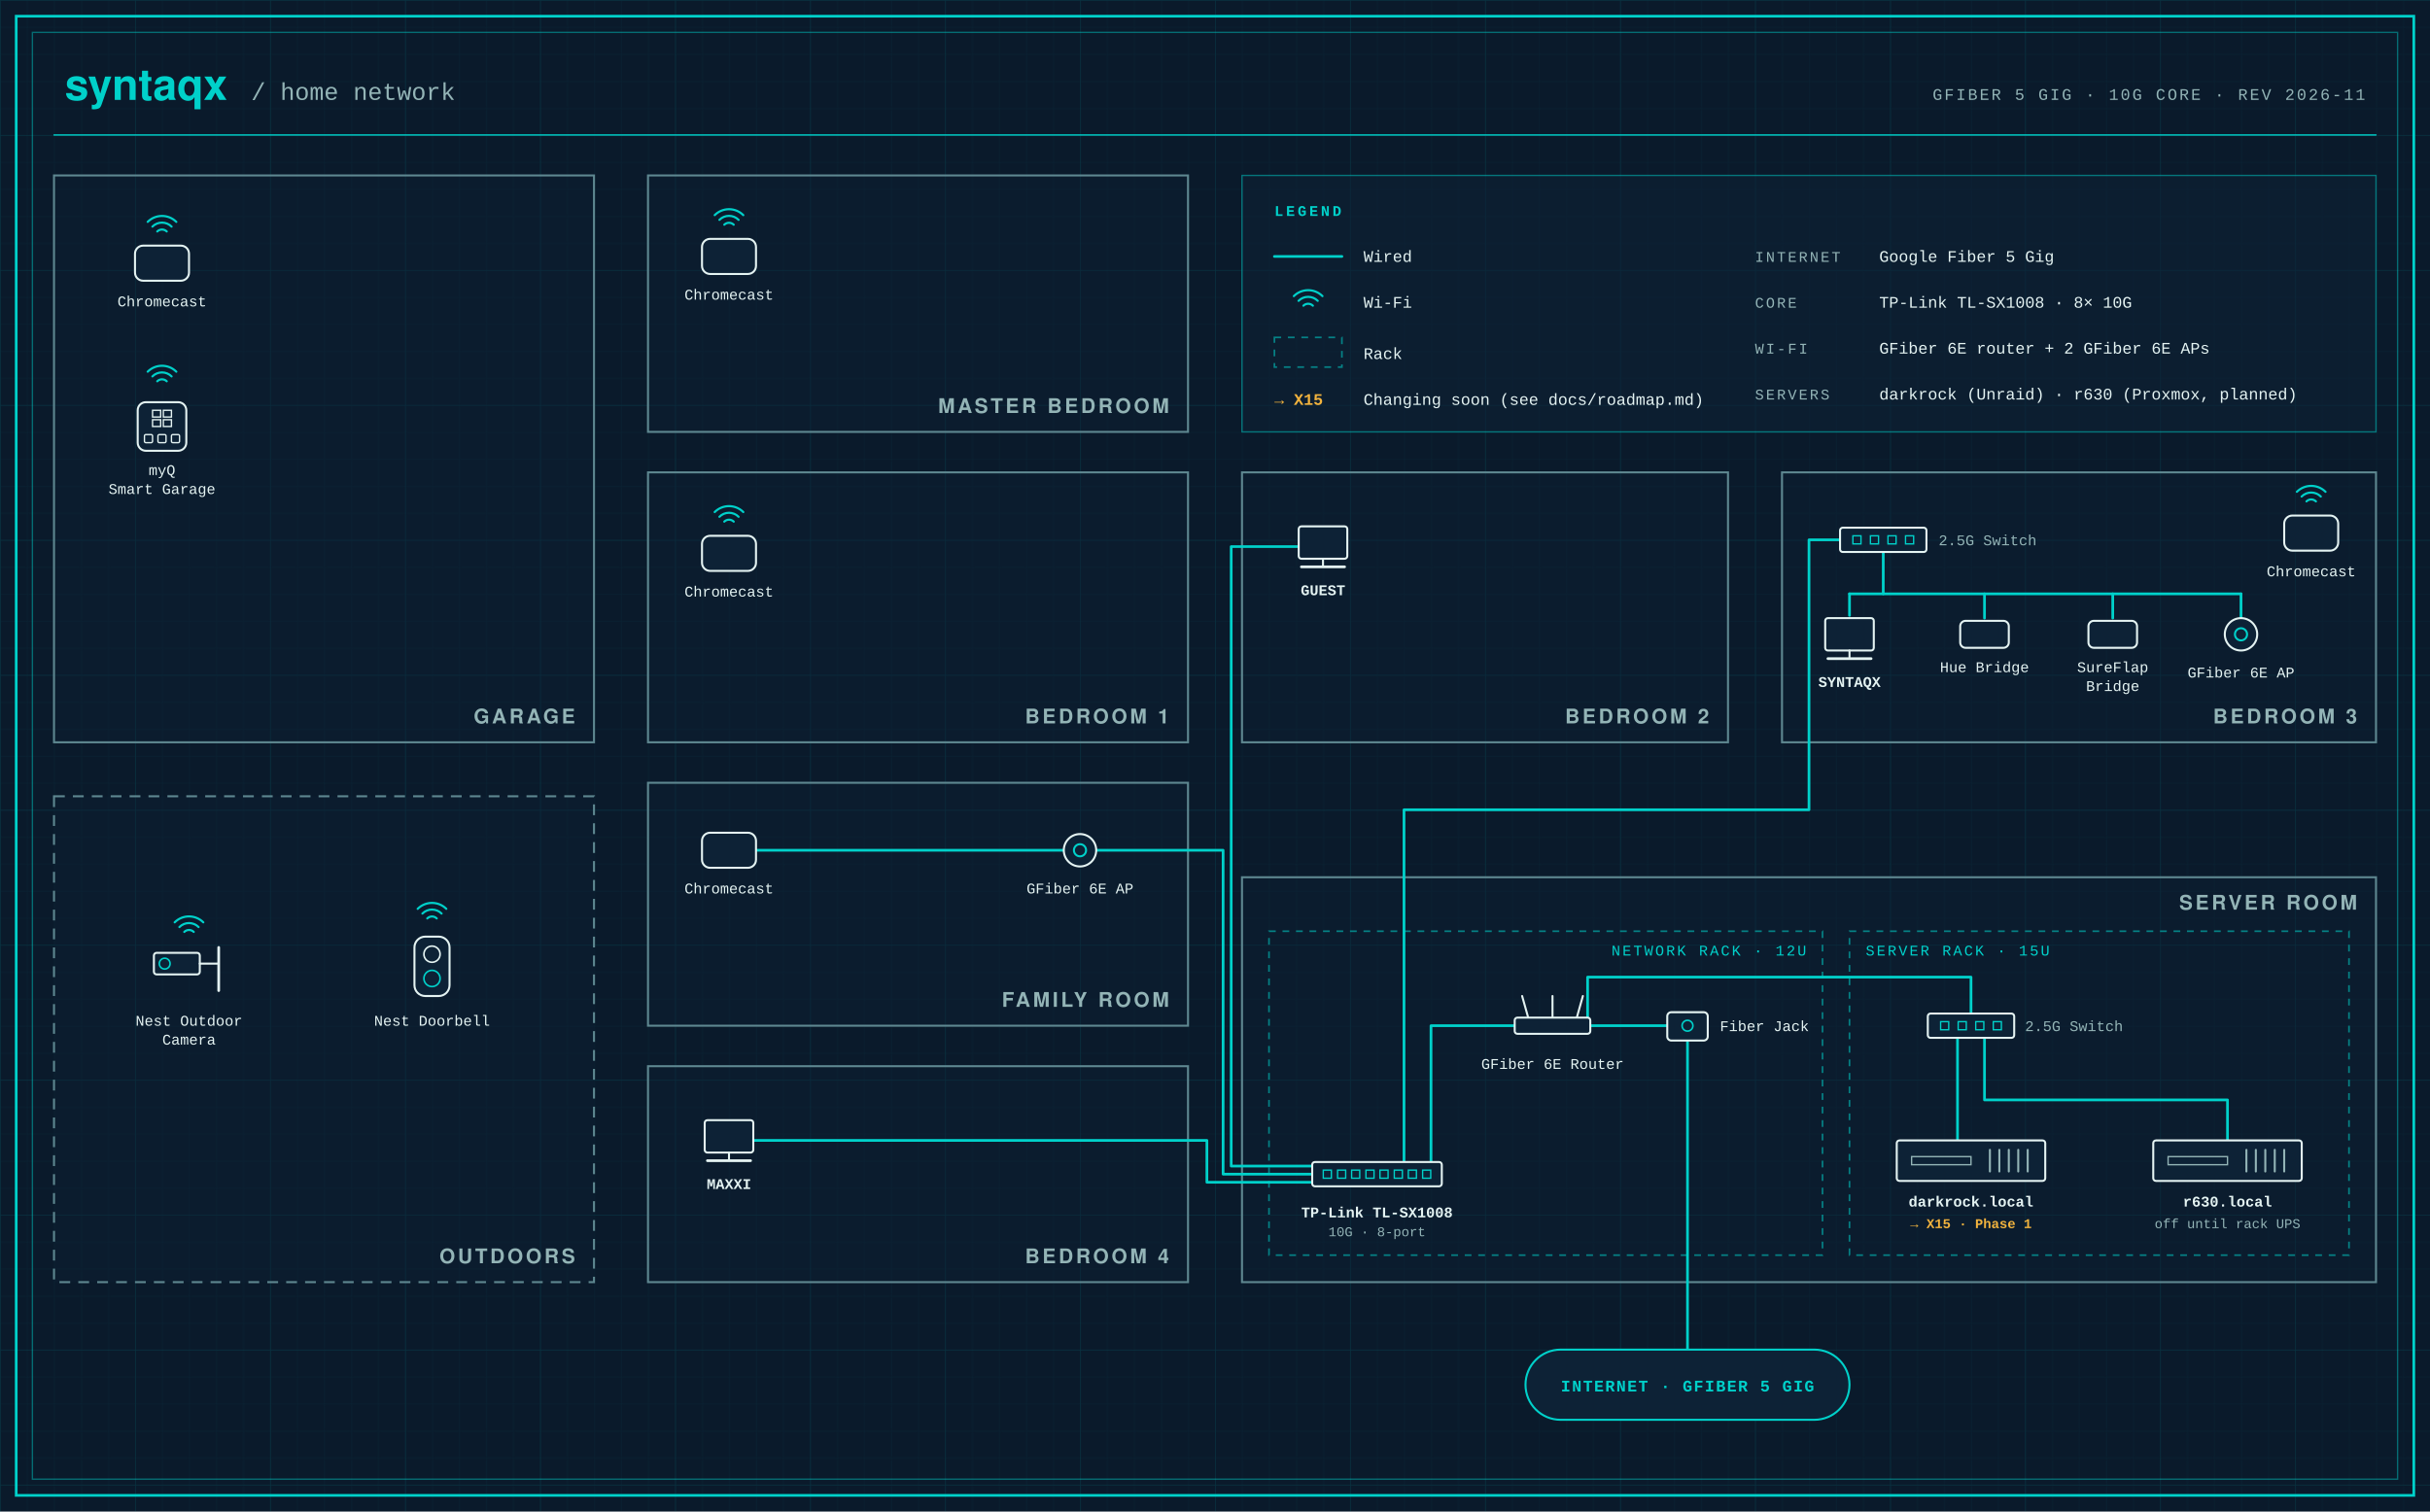
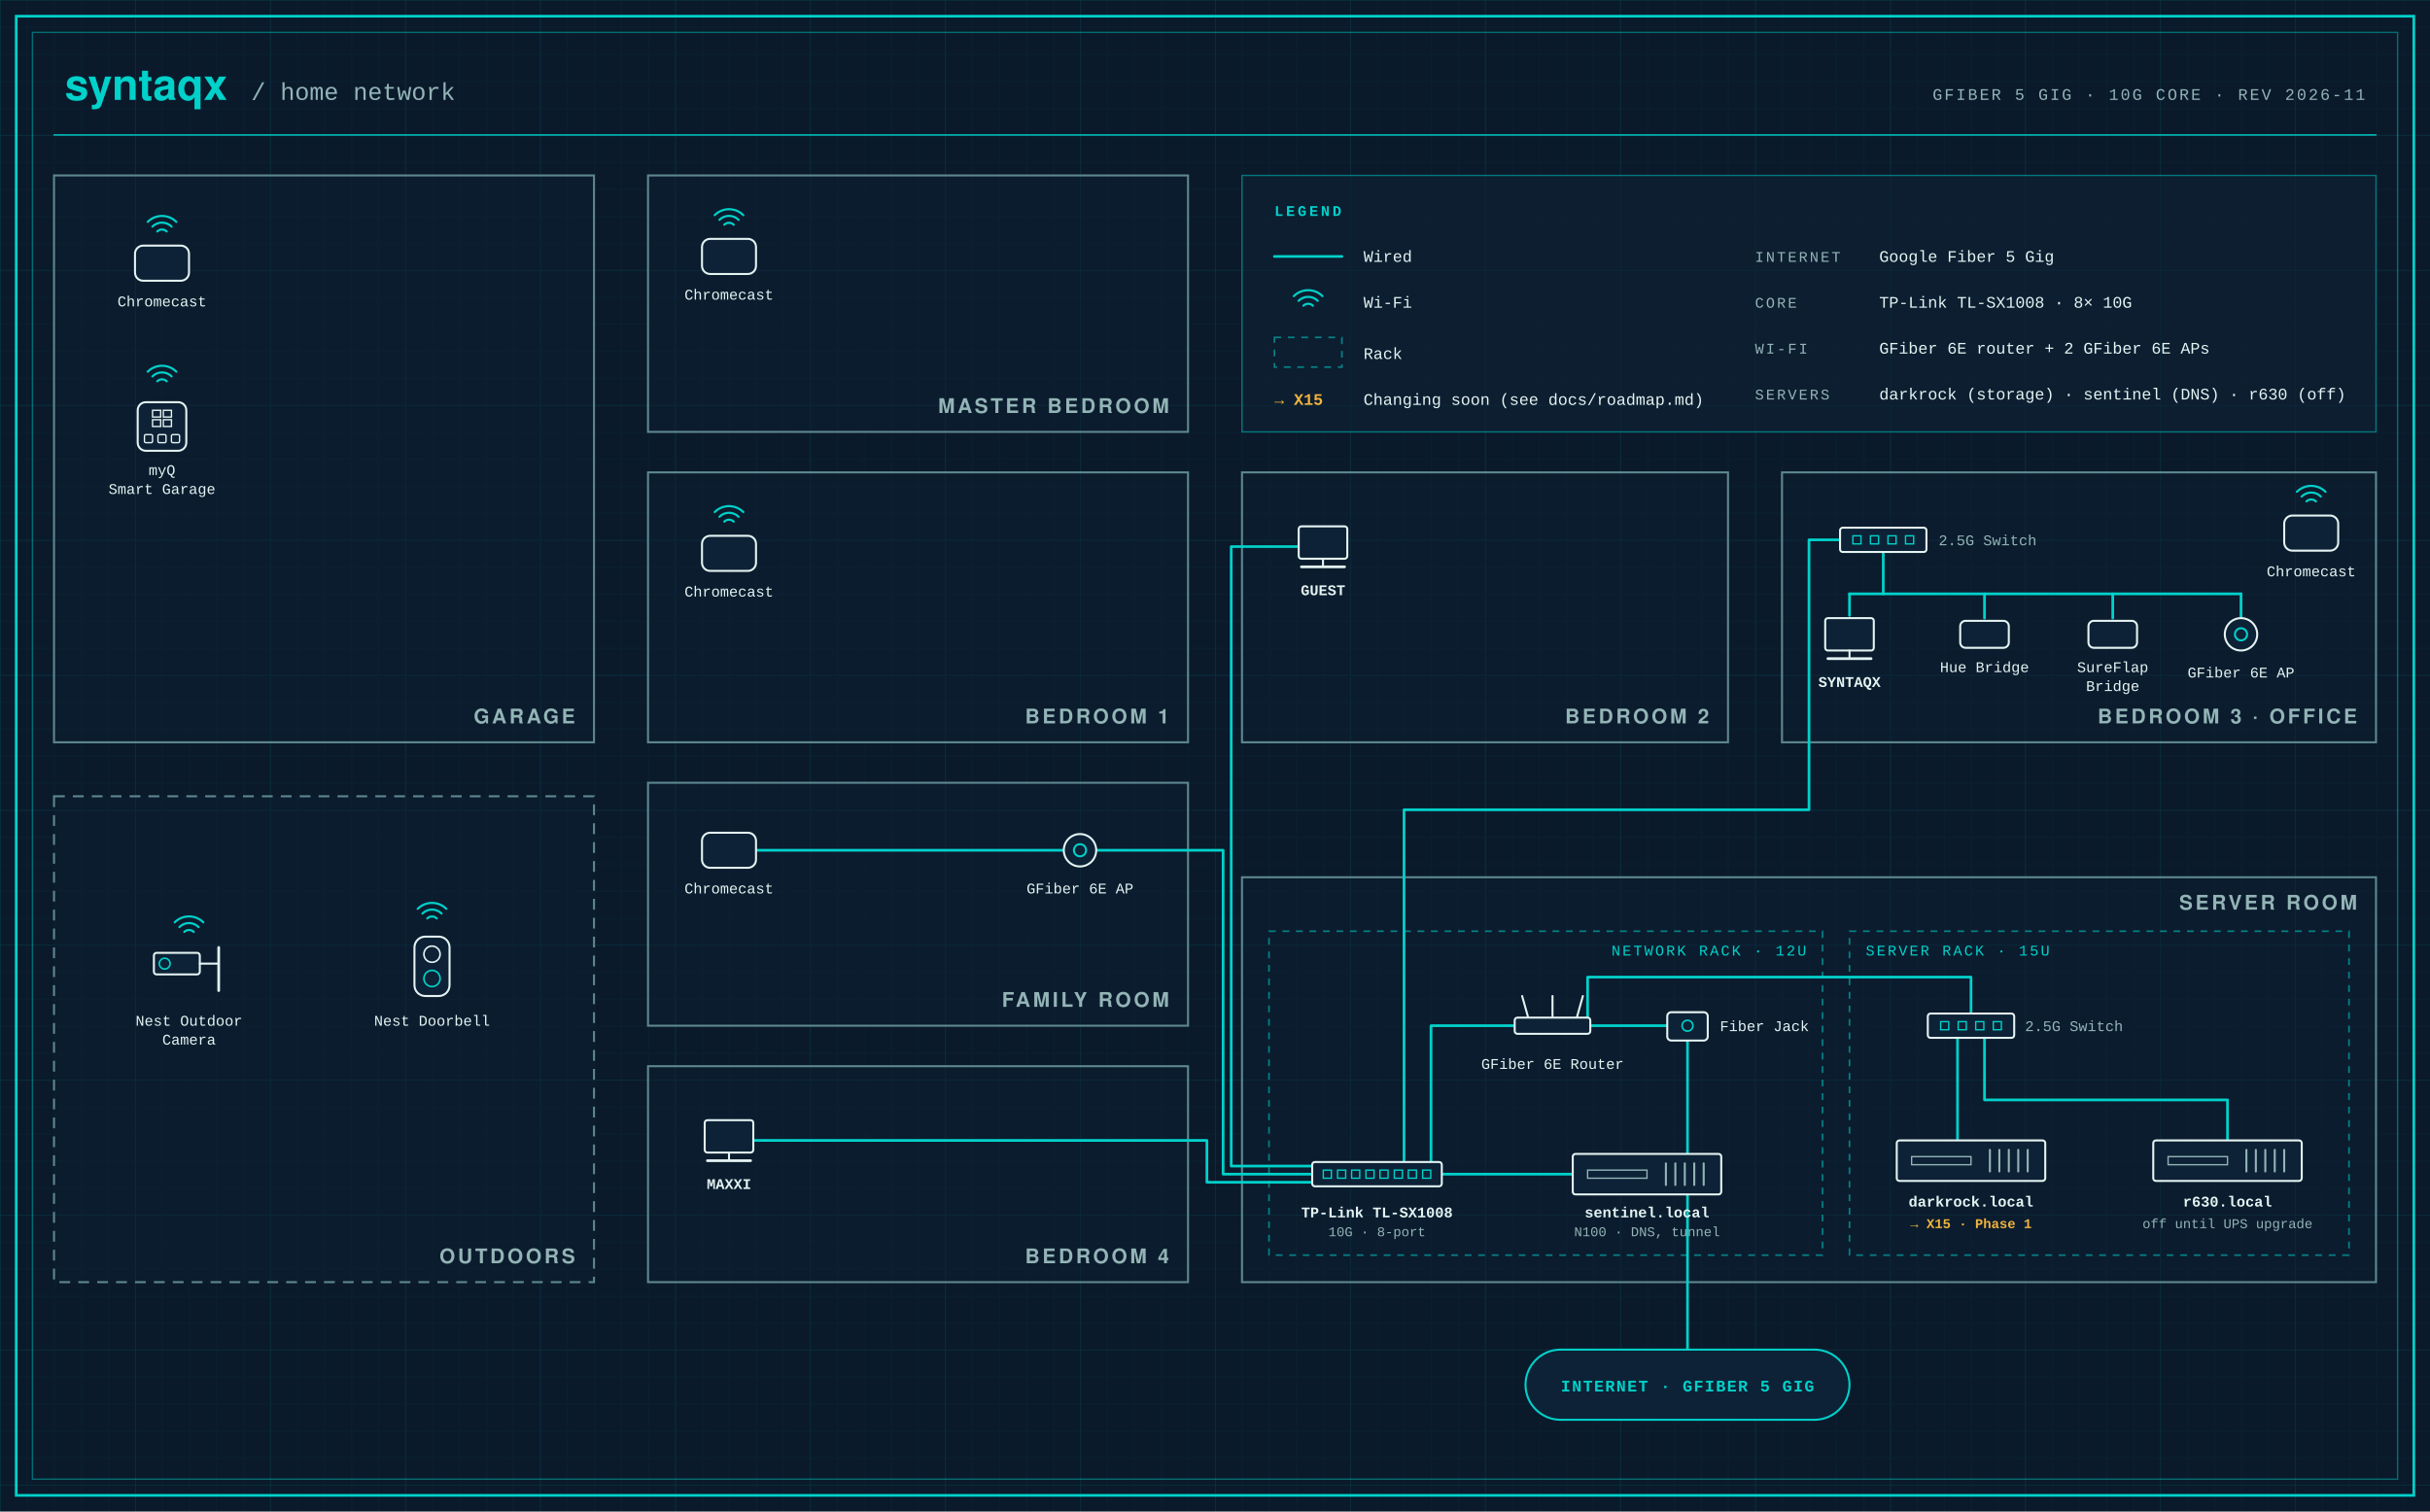
<svg xmlns="http://www.w3.org/2000/svg" width="1800" height="1120" viewBox="0 0 1800 1120" role="img" aria-labelledby="t d">
  <defs>
    <pattern id="g1" width="20" height="20" patternUnits="userSpaceOnUse">
      <path d="M20 0H0V20" fill="none" stroke="rgba(0,209,202,0.045)" stroke-width="1" />
    </pattern>
    <pattern id="g2" width="100" height="100" patternUnits="userSpaceOnUse">
      <rect width="100" height="100" fill="url(#g1)" />
      <path d="M100 0H0V100" fill="none" stroke="rgba(0,209,202,0.10)" stroke-width="1" />
    </pattern>
  </defs>
  <rect width="1800" height="1120" fill="#0A1A2B" />
  <rect width="1800" height="1120" fill="url(#g2)" />
  <rect x="12" y="12" width="1776" height="1096" fill="none" stroke="#00D1CA" stroke-width="2" />
  <rect x="24" y="24" width="1752" height="1072" fill="none" stroke="#00D1CA" stroke-opacity="0.45" stroke-width="1" />
  <text x="48" y="74" font-family="'Space Grotesk', 'Segoe UI', Helvetica, Arial, sans-serif" font-size="32" font-weight="700" fill="#00D1CA" text-anchor="start">syntaqx</text>
  <text x="186" y="74" font-family="'IBM Plex Mono', SFMono-Regular, Menlo, Consolas, 'Liberation Mono', monospace" font-size="18" font-weight="400" fill="#93B4B6" text-anchor="start">/ home network</text>
  <text x="1752" y="74" font-family="'IBM Plex Mono', SFMono-Regular, Menlo, Consolas, 'Liberation Mono', monospace" font-size="12" font-weight="500" fill="#93B4B6" text-anchor="end" letter-spacing="1.5">GFIBER 5 GIG · 10G CORE · REV 2026-11</text>
  <path d="M40 100 L1760 100" fill="none" stroke="#00D1CA" stroke-width="1" stroke-linejoin="round" stroke-linecap="round" />
  <rect x="40" y="130" width="400" height="420" fill="#0D2236" fill-opacity="0.35" stroke="#5E8790" stroke-width="1.5" />
  <text x="426" y="536" font-family="'Space Grotesk', 'Segoe UI', Helvetica, Arial, sans-serif" font-size="15" font-weight="600" fill="#93B4B6" text-anchor="end" letter-spacing="2">GARAGE</text>
  <rect x="40" y="590" width="400" height="360" fill="#0D2236" fill-opacity="0.35" stroke="#5E8790" stroke-width="1.5" stroke-dasharray="8 6" />
  <text x="426" y="936" font-family="'Space Grotesk', 'Segoe UI', Helvetica, Arial, sans-serif" font-size="15" font-weight="600" fill="#93B4B6" text-anchor="end" letter-spacing="2">OUTDOORS</text>
  <rect x="480" y="130" width="400" height="190" fill="#0D2236" fill-opacity="0.35" stroke="#5E8790" stroke-width="1.5" />
  <text x="866" y="306" font-family="'Space Grotesk', 'Segoe UI', Helvetica, Arial, sans-serif" font-size="15" font-weight="600" fill="#93B4B6" text-anchor="end" letter-spacing="2">MASTER BEDROOM</text>
  <rect x="480" y="350" width="400" height="200" fill="#0D2236" fill-opacity="0.35" stroke="#5E8790" stroke-width="1.5" />
  <text x="866" y="536" font-family="'Space Grotesk', 'Segoe UI', Helvetica, Arial, sans-serif" font-size="15" font-weight="600" fill="#93B4B6" text-anchor="end" letter-spacing="2">BEDROOM 1</text>
  <rect x="480" y="580" width="400" height="180" fill="#0D2236" fill-opacity="0.35" stroke="#5E8790" stroke-width="1.5" />
  <text x="866" y="746" font-family="'Space Grotesk', 'Segoe UI', Helvetica, Arial, sans-serif" font-size="15" font-weight="600" fill="#93B4B6" text-anchor="end" letter-spacing="2">FAMILY ROOM</text>
  <rect x="480" y="790" width="400" height="160" fill="#0D2236" fill-opacity="0.35" stroke="#5E8790" stroke-width="1.5" />
  <text x="866" y="936" font-family="'Space Grotesk', 'Segoe UI', Helvetica, Arial, sans-serif" font-size="15" font-weight="600" fill="#93B4B6" text-anchor="end" letter-spacing="2">BEDROOM 4</text>
  <rect x="920" y="350" width="360" height="200" fill="#0D2236" fill-opacity="0.35" stroke="#5E8790" stroke-width="1.5" />
  <text x="1266" y="536" font-family="'Space Grotesk', 'Segoe UI', Helvetica, Arial, sans-serif" font-size="15" font-weight="600" fill="#93B4B6" text-anchor="end" letter-spacing="2">BEDROOM 2</text>
  <rect x="1320" y="350" width="440" height="200" fill="#0D2236" fill-opacity="0.35" stroke="#5E8790" stroke-width="1.5" />
-   <text x="1746" y="536" font-family="'Space Grotesk', 'Segoe UI', Helvetica, Arial, sans-serif" font-size="15" font-weight="600" fill="#93B4B6" text-anchor="end" letter-spacing="2">BEDROOM 3</text>
+   <text x="1746" y="536" font-family="'Space Grotesk', 'Segoe UI', Helvetica, Arial, sans-serif" font-size="15" font-weight="600" fill="#93B4B6" text-anchor="end" letter-spacing="2">BEDROOM 3 · OFFICE</text>
  <rect x="920" y="650" width="840" height="300" fill="#0D2236" fill-opacity="0.35" stroke="#5E8790" stroke-width="1.5" />
  <text x="1746" y="674" font-family="'Space Grotesk', 'Segoe UI', Helvetica, Arial, sans-serif" font-size="15" font-weight="600" fill="#93B4B6" text-anchor="end" letter-spacing="2">SERVER ROOM</text>
  <rect x="940" y="690" width="410" height="240" fill="none" stroke="rgba(0,209,202,0.55)" stroke-width="1.25" stroke-dasharray="5 5" />
  <text x="1338" y="708" font-family="'IBM Plex Mono', SFMono-Regular, Menlo, Consolas, 'Liberation Mono', monospace" font-size="11" font-weight="500" fill="#00D1CA" text-anchor="end" letter-spacing="1.5">NETWORK RACK · 12U</text>
  <rect x="1370" y="690" width="370" height="240" fill="none" stroke="rgba(0,209,202,0.55)" stroke-width="1.25" stroke-dasharray="5 5" />
  <text x="1382" y="708" font-family="'IBM Plex Mono', SFMono-Regular, Menlo, Consolas, 'Liberation Mono', monospace" font-size="11" font-weight="500" fill="#00D1CA" text-anchor="start" letter-spacing="1.5">SERVER RACK · 15U</text>
  <rect x="920" y="130" width="840" height="190" fill="#0D2236" fill-opacity="0.55" stroke="#00D1CA" stroke-opacity="0.5" stroke-width="1" />
  <text x="944" y="160" font-family="'IBM Plex Mono', SFMono-Regular, Menlo, Consolas, 'Liberation Mono', monospace" font-size="11" font-weight="600" fill="#00D1CA" text-anchor="start" letter-spacing="2">LEGEND</text>
  <path d="M944 190 L994 190" fill="none" stroke="#00D1CA" stroke-width="2" stroke-linejoin="round" stroke-linecap="round" />
  <text x="1010" y="194" font-family="'IBM Plex Mono', SFMono-Regular, Menlo, Consolas, 'Liberation Mono', monospace" font-size="12" font-weight="400" fill="#E4F3F2" text-anchor="start">Wired</text>
  <path d="M965.5 226.5 A5 5 0 0 1 972.5 226.5" fill="none" stroke="#00D1CA" stroke-width="1.6" stroke-linecap="round" />
  <path d="M961.9 222.9 A10 10 0 0 1 976.1 222.9" fill="none" stroke="#00D1CA" stroke-width="1.6" stroke-linecap="round" />
  <path d="M958.4 219.4 A15 15 0 0 1 979.6 219.4" fill="none" stroke="#00D1CA" stroke-width="1.6" stroke-linecap="round" />
  <text x="1010" y="228" font-family="'IBM Plex Mono', SFMono-Regular, Menlo, Consolas, 'Liberation Mono', monospace" font-size="12" font-weight="400" fill="#E4F3F2" text-anchor="start">Wi-Fi</text>
  <rect x="944" y="250" width="50" height="22" fill="none" stroke="rgba(0,209,202,0.55)" stroke-dasharray="5 5" stroke-width="1.25" />
  <text x="1010" y="266" font-family="'IBM Plex Mono', SFMono-Regular, Menlo, Consolas, 'Liberation Mono', monospace" font-size="12" font-weight="400" fill="#E4F3F2" text-anchor="start">Rack</text>
  <text x="944" y="300" font-family="'IBM Plex Mono', SFMono-Regular, Menlo, Consolas, 'Liberation Mono', monospace" font-size="12" font-weight="600" fill="#F2B33D" text-anchor="start">→ X15</text>
  <text x="1010" y="300" font-family="'IBM Plex Mono', SFMono-Regular, Menlo, Consolas, 'Liberation Mono', monospace" font-size="12" font-weight="400" fill="#E4F3F2" text-anchor="start">Changing soon (see docs/roadmap.md)</text>
  <text x="1300" y="194" font-family="'IBM Plex Mono', SFMono-Regular, Menlo, Consolas, 'Liberation Mono', monospace" font-size="11" font-weight="500" fill="#93B4B6" text-anchor="start" letter-spacing="1.5">INTERNET</text>
  <text x="1392" y="194" font-family="'IBM Plex Mono', SFMono-Regular, Menlo, Consolas, 'Liberation Mono', monospace" font-size="12" font-weight="400" fill="#E4F3F2" text-anchor="start">Google Fiber 5 Gig</text>
  <text x="1300" y="228" font-family="'IBM Plex Mono', SFMono-Regular, Menlo, Consolas, 'Liberation Mono', monospace" font-size="11" font-weight="500" fill="#93B4B6" text-anchor="start" letter-spacing="1.5">CORE</text>
  <text x="1392" y="228" font-family="'IBM Plex Mono', SFMono-Regular, Menlo, Consolas, 'Liberation Mono', monospace" font-size="12" font-weight="400" fill="#E4F3F2" text-anchor="start">TP-Link TL-SX1008 · 8× 10G</text>
  <text x="1300" y="262" font-family="'IBM Plex Mono', SFMono-Regular, Menlo, Consolas, 'Liberation Mono', monospace" font-size="11" font-weight="500" fill="#93B4B6" text-anchor="start" letter-spacing="1.5">WI-FI</text>
  <text x="1392" y="262" font-family="'IBM Plex Mono', SFMono-Regular, Menlo, Consolas, 'Liberation Mono', monospace" font-size="12" font-weight="400" fill="#E4F3F2" text-anchor="start">GFiber 6E router + 2 GFiber 6E APs</text>
  <text x="1300" y="296" font-family="'IBM Plex Mono', SFMono-Regular, Menlo, Consolas, 'Liberation Mono', monospace" font-size="11" font-weight="500" fill="#93B4B6" text-anchor="start" letter-spacing="1.5">SERVERS</text>
-   <text x="1392" y="296" font-family="'IBM Plex Mono', SFMono-Regular, Menlo, Consolas, 'Liberation Mono', monospace" font-size="12" font-weight="400" fill="#E4F3F2" text-anchor="start">darkrock (Unraid) · r630 (Proxmox, planned)</text>
+   <text x="1392" y="296" font-family="'IBM Plex Mono', SFMono-Regular, Menlo, Consolas, 'Liberation Mono', monospace" font-size="12" font-weight="400" fill="#E4F3F2" text-anchor="start">darkrock (storage) · sentinel (DNS) · r630 (off)</text>
  <path d="M560 630 L788 630" fill="none" stroke="#00D1CA" stroke-width="2" stroke-linejoin="round" stroke-linecap="round" />
  <path d="M812 630 L906 630 L906 870 L972 870" fill="none" stroke="#00D1CA" stroke-width="2" stroke-linejoin="round" stroke-linecap="round" />
  <path d="M558 845 L894 845 L894 876 L972 876" fill="none" stroke="#00D1CA" stroke-width="2" stroke-linejoin="round" stroke-linecap="round" />
  <path d="M962 405 L912 405 L912 864 L972 864" fill="none" stroke="#00D1CA" stroke-width="2" stroke-linejoin="round" stroke-linecap="round" />
  <path d="M1395 409 L1395 440" fill="none" stroke="#00D1CA" stroke-width="2" stroke-linejoin="round" stroke-linecap="round" />
  <path d="M1370 440 L1660 440" fill="none" stroke="#00D1CA" stroke-width="2" stroke-linejoin="round" stroke-linecap="round" />
  <path d="M1370 440 L1370 456" fill="none" stroke="#00D1CA" stroke-width="2" stroke-linejoin="round" stroke-linecap="round" />
  <path d="M1470 440 L1470 458" fill="none" stroke="#00D1CA" stroke-width="2" stroke-linejoin="round" stroke-linecap="round" />
  <path d="M1565 440 L1565 458" fill="none" stroke="#00D1CA" stroke-width="2" stroke-linejoin="round" stroke-linecap="round" />
  <path d="M1660 440 L1660 458" fill="none" stroke="#00D1CA" stroke-width="2" stroke-linejoin="round" stroke-linecap="round" />
  <path d="M1363 400 L1340 400 L1340 600 L1040 600 L1040 861" fill="none" stroke="#00D1CA" stroke-width="2" stroke-linejoin="round" stroke-linecap="round" />
  <path d="M1235 760 L1178 760" fill="none" stroke="#00D1CA" stroke-width="2" stroke-linejoin="round" stroke-linecap="round" />
  <path d="M1122 760 L1060 760 L1060 861" fill="none" stroke="#00D1CA" stroke-width="2" stroke-linejoin="round" stroke-linecap="round" />
  <path d="M1176 754 L1176 724 L1460 724 L1460 751" fill="none" stroke="#00D1CA" stroke-width="2" stroke-linejoin="round" stroke-linecap="round" />
+   <path d="M1068 870 L1196 870" fill="none" stroke="#00D1CA" stroke-width="2" stroke-linejoin="round" stroke-linecap="round" />
  <path d="M1250 771 L1250 1000" fill="none" stroke="#00D1CA" stroke-width="2" stroke-linejoin="round" stroke-linecap="round" />
  <path d="M1450 769 L1450 845" fill="none" stroke="#00D1CA" stroke-width="2" stroke-linejoin="round" stroke-linecap="round" />
  <path d="M1470 769 L1470 815 L1650 815 L1650 845" fill="none" stroke="#00D1CA" stroke-width="2" stroke-linejoin="round" stroke-linecap="round" />
  <path d="M116.5 171.5 A5 5 0 0 1 123.5 171.5" fill="none" stroke="#00D1CA" stroke-width="1.6" stroke-linecap="round" />
  <path d="M112.9 167.9 A10 10 0 0 1 127.1 167.9" fill="none" stroke="#00D1CA" stroke-width="1.6" stroke-linecap="round" />
  <path d="M109.4 164.4 A15 15 0 0 1 130.6 164.4" fill="none" stroke="#00D1CA" stroke-width="1.6" stroke-linecap="round" />
  <rect x="100" y="182" width="40" height="26" rx="6" fill="#0D2236" stroke="#E4F3F2" stroke-width="1.5" />
  <text x="120" y="227" font-family="'IBM Plex Mono', SFMono-Regular, Menlo, Consolas, 'Liberation Mono', monospace" font-size="11" font-weight="400" fill="#E4F3F2" text-anchor="middle">Chromecast</text>
  <path d="M116.5 282.5 A5 5 0 0 1 123.5 282.5" fill="none" stroke="#00D1CA" stroke-width="1.6" stroke-linecap="round" />
  <path d="M112.9 278.9 A10 10 0 0 1 127.1 278.9" fill="none" stroke="#00D1CA" stroke-width="1.6" stroke-linecap="round" />
  <path d="M109.4 275.4 A15 15 0 0 1 130.6 275.4" fill="none" stroke="#00D1CA" stroke-width="1.6" stroke-linecap="round" />
  <rect x="102" y="298" width="36" height="36" rx="6" fill="#0D2236" stroke="#E4F3F2" stroke-width="1.5" />
  <rect x="113" y="304" width="6" height="5" fill="none" stroke="#E4F3F2" stroke-width="1" />
  <rect x="113" y="311" width="6" height="5" fill="none" stroke="#E4F3F2" stroke-width="1" />
  <rect x="121" y="304" width="6" height="5" fill="none" stroke="#E4F3F2" stroke-width="1" />
  <rect x="121" y="311" width="6" height="5" fill="none" stroke="#E4F3F2" stroke-width="1" />
  <rect x="107" y="322" width="6" height="6" rx="1" fill="none" stroke="#E4F3F2" stroke-width="1" />
  <rect x="117" y="322" width="6" height="6" rx="1" fill="none" stroke="#E4F3F2" stroke-width="1" />
  <rect x="127" y="322" width="6" height="6" rx="1" fill="none" stroke="#E4F3F2" stroke-width="1" />
  <text x="120" y="352" font-family="'IBM Plex Mono', SFMono-Regular, Menlo, Consolas, 'Liberation Mono', monospace" font-size="11" font-weight="400" fill="#E4F3F2" text-anchor="middle">myQ</text>
  <text x="120" y="366" font-family="'IBM Plex Mono', SFMono-Regular, Menlo, Consolas, 'Liberation Mono', monospace" font-size="11" font-weight="400" fill="#E4F3F2" text-anchor="middle">Smart Garage</text>
  <path d="M136.5 690.5 A5 5 0 0 1 143.5 690.5" fill="none" stroke="#00D1CA" stroke-width="1.6" stroke-linecap="round" />
  <path d="M132.9 686.9 A10 10 0 0 1 147.1 686.9" fill="none" stroke="#00D1CA" stroke-width="1.6" stroke-linecap="round" />
  <path d="M129.4 683.4 A15 15 0 0 1 150.6 683.4" fill="none" stroke="#00D1CA" stroke-width="1.6" stroke-linecap="round" />
  <rect x="114" y="706" width="34" height="16" rx="2" fill="#0D2236" stroke="#E4F3F2" stroke-width="1.5" />
  <circle cx="122" cy="714" r="4" fill="none" stroke="#00D1CA" stroke-width="1.2" />
  <path d="M148 714 L162 714" fill="none" stroke="#E4F3F2" stroke-width="1.5" stroke-linejoin="round" stroke-linecap="round" />
  <path d="M162 702 L162 734" fill="none" stroke="#E4F3F2" stroke-width="2" stroke-linejoin="round" stroke-linecap="round" />
  <text x="140" y="760" font-family="'IBM Plex Mono', SFMono-Regular, Menlo, Consolas, 'Liberation Mono', monospace" font-size="11" font-weight="400" fill="#E4F3F2" text-anchor="middle">Nest Outdoor</text>
  <text x="140" y="774" font-family="'IBM Plex Mono', SFMono-Regular, Menlo, Consolas, 'Liberation Mono', monospace" font-size="11" font-weight="400" fill="#E4F3F2" text-anchor="middle">Camera</text>
  <path d="M316.5 680.5 A5 5 0 0 1 323.5 680.5" fill="none" stroke="#00D1CA" stroke-width="1.6" stroke-linecap="round" />
  <path d="M312.9 676.9 A10 10 0 0 1 327.1 676.9" fill="none" stroke="#00D1CA" stroke-width="1.6" stroke-linecap="round" />
  <path d="M309.4 673.4 A15 15 0 0 1 330.6 673.4" fill="none" stroke="#00D1CA" stroke-width="1.6" stroke-linecap="round" />
  <rect x="307" y="694" width="26" height="44" rx="8" fill="#0D2236" stroke="#E4F3F2" stroke-width="1.5" />
  <circle cx="320" cy="707" r="6" fill="none" stroke="#E4F3F2" stroke-width="1.2" />
  <circle cx="320" cy="725" r="6" fill="none" stroke="#00D1CA" stroke-width="1.2" />
  <text x="320" y="760" font-family="'IBM Plex Mono', SFMono-Regular, Menlo, Consolas, 'Liberation Mono', monospace" font-size="11" font-weight="400" fill="#E4F3F2" text-anchor="middle">Nest Doorbell</text>
  <path d="M536.5 166.5 A5 5 0 0 1 543.5 166.5" fill="none" stroke="#00D1CA" stroke-width="1.6" stroke-linecap="round" />
  <path d="M532.9 162.9 A10 10 0 0 1 547.1 162.9" fill="none" stroke="#00D1CA" stroke-width="1.6" stroke-linecap="round" />
  <path d="M529.4 159.4 A15 15 0 0 1 550.6 159.4" fill="none" stroke="#00D1CA" stroke-width="1.6" stroke-linecap="round" />
  <rect x="520" y="177" width="40" height="26" rx="6" fill="#0D2236" stroke="#E4F3F2" stroke-width="1.5" />
  <text x="540" y="222" font-family="'IBM Plex Mono', SFMono-Regular, Menlo, Consolas, 'Liberation Mono', monospace" font-size="11" font-weight="400" fill="#E4F3F2" text-anchor="middle">Chromecast</text>
  <path d="M536.5 386.5 A5 5 0 0 1 543.5 386.5" fill="none" stroke="#00D1CA" stroke-width="1.6" stroke-linecap="round" />
  <path d="M532.9 382.9 A10 10 0 0 1 547.1 382.9" fill="none" stroke="#00D1CA" stroke-width="1.6" stroke-linecap="round" />
  <path d="M529.4 379.4 A15 15 0 0 1 550.6 379.4" fill="none" stroke="#00D1CA" stroke-width="1.6" stroke-linecap="round" />
  <rect x="520" y="397" width="40" height="26" rx="6" fill="#0D2236" stroke="#E4F3F2" stroke-width="1.5" />
  <text x="540" y="442" font-family="'IBM Plex Mono', SFMono-Regular, Menlo, Consolas, 'Liberation Mono', monospace" font-size="11" font-weight="400" fill="#E4F3F2" text-anchor="middle">Chromecast</text>
  <rect x="520" y="617" width="40" height="26" rx="6" fill="#0D2236" stroke="#E4F3F2" stroke-width="1.5" />
  <text x="540" y="662" font-family="'IBM Plex Mono', SFMono-Regular, Menlo, Consolas, 'Liberation Mono', monospace" font-size="11" font-weight="400" fill="#E4F3F2" text-anchor="middle">Chromecast</text>
  <circle cx="800" cy="630" r="12" fill="#0D2236" stroke="#E4F3F2" stroke-width="1.5" />
  <circle cx="800" cy="630" r="4.5" fill="none" stroke="#00D1CA" stroke-width="1.5" />
  <text x="800" y="662" font-family="'IBM Plex Mono', SFMono-Regular, Menlo, Consolas, 'Liberation Mono', monospace" font-size="11" font-weight="400" fill="#E4F3F2" text-anchor="middle">GFiber 6E AP</text>
  <rect x="522" y="830" width="36" height="24" rx="2" fill="#0D2236" stroke="#E4F3F2" stroke-width="1.5" />
  <path d="M540 854 L540 859" fill="none" stroke="#E4F3F2" stroke-width="1.5" stroke-linejoin="round" stroke-linecap="round" />
  <path d="M524 860 L556 860" fill="none" stroke="#E4F3F2" stroke-width="2" stroke-linejoin="round" stroke-linecap="round" />
  <text x="540" y="881" font-family="'IBM Plex Mono', SFMono-Regular, Menlo, Consolas, 'Liberation Mono', monospace" font-size="11" font-weight="600" fill="#E4F3F2" text-anchor="middle">MAXXI</text>
  <rect x="962" y="390" width="36" height="24" rx="2" fill="#0D2236" stroke="#E4F3F2" stroke-width="1.5" />
  <path d="M980 414 L980 419" fill="none" stroke="#E4F3F2" stroke-width="1.5" stroke-linejoin="round" stroke-linecap="round" />
  <path d="M964 420 L996 420" fill="none" stroke="#E4F3F2" stroke-width="2" stroke-linejoin="round" stroke-linecap="round" />
  <text x="980" y="441" font-family="'IBM Plex Mono', SFMono-Regular, Menlo, Consolas, 'Liberation Mono', monospace" font-size="11" font-weight="600" fill="#E4F3F2" text-anchor="middle">GUEST</text>
  <rect x="1363.0" y="391" width="64" height="18" rx="2" fill="#0D2236" stroke="#E4F3F2" stroke-width="1.5" />
  <rect x="1372.5" y="397" width="6" height="6" fill="none" stroke="#00D1CA" stroke-width="1" />
  <rect x="1385.5" y="397" width="6" height="6" fill="none" stroke="#00D1CA" stroke-width="1" />
  <rect x="1398.5" y="397" width="6" height="6" fill="none" stroke="#00D1CA" stroke-width="1" />
  <rect x="1411.5" y="397" width="6" height="6" fill="none" stroke="#00D1CA" stroke-width="1" />
  <text x="1436" y="404" font-family="'IBM Plex Mono', SFMono-Regular, Menlo, Consolas, 'Liberation Mono', monospace" font-size="11" font-weight="400" fill="#93B4B6" text-anchor="start">2.5G Switch</text>
  <rect x="1352" y="458" width="36" height="24" rx="2" fill="#0D2236" stroke="#E4F3F2" stroke-width="1.5" />
  <path d="M1370 482 L1370 487" fill="none" stroke="#E4F3F2" stroke-width="1.5" stroke-linejoin="round" stroke-linecap="round" />
  <path d="M1354 488 L1386 488" fill="none" stroke="#E4F3F2" stroke-width="2" stroke-linejoin="round" stroke-linecap="round" />
  <text x="1370" y="509" font-family="'IBM Plex Mono', SFMono-Regular, Menlo, Consolas, 'Liberation Mono', monospace" font-size="11" font-weight="600" fill="#E4F3F2" text-anchor="middle">SYNTAQX</text>
  <rect x="1452" y="460" width="36" height="20" rx="4" fill="#0D2236" stroke="#E4F3F2" stroke-width="1.5" />
  <text x="1470" y="498" font-family="'IBM Plex Mono', SFMono-Regular, Menlo, Consolas, 'Liberation Mono', monospace" font-size="11" font-weight="400" fill="#E4F3F2" text-anchor="middle">Hue Bridge</text>
  <rect x="1547" y="460" width="36" height="20" rx="4" fill="#0D2236" stroke="#E4F3F2" stroke-width="1.5" />
  <text x="1565" y="498" font-family="'IBM Plex Mono', SFMono-Regular, Menlo, Consolas, 'Liberation Mono', monospace" font-size="11" font-weight="400" fill="#E4F3F2" text-anchor="middle">SureFlap</text>
  <text x="1565" y="512" font-family="'IBM Plex Mono', SFMono-Regular, Menlo, Consolas, 'Liberation Mono', monospace" font-size="11" font-weight="400" fill="#E4F3F2" text-anchor="middle">Bridge</text>
  <circle cx="1660" cy="470" r="12" fill="#0D2236" stroke="#E4F3F2" stroke-width="1.5" />
  <circle cx="1660" cy="470" r="4.5" fill="none" stroke="#00D1CA" stroke-width="1.5" />
  <text x="1660" y="502" font-family="'IBM Plex Mono', SFMono-Regular, Menlo, Consolas, 'Liberation Mono', monospace" font-size="11" font-weight="400" fill="#E4F3F2" text-anchor="middle">GFiber 6E AP</text>
  <path d="M1708.5 371.5 A5 5 0 0 1 1715.5 371.5" fill="none" stroke="#00D1CA" stroke-width="1.6" stroke-linecap="round" />
  <path d="M1704.9 367.9 A10 10 0 0 1 1719.1 367.9" fill="none" stroke="#00D1CA" stroke-width="1.6" stroke-linecap="round" />
  <path d="M1701.4 364.4 A15 15 0 0 1 1722.6 364.4" fill="none" stroke="#00D1CA" stroke-width="1.6" stroke-linecap="round" />
  <rect x="1692" y="382" width="40" height="26" rx="6" fill="#0D2236" stroke="#E4F3F2" stroke-width="1.5" />
  <text x="1712" y="427" font-family="'IBM Plex Mono', SFMono-Regular, Menlo, Consolas, 'Liberation Mono', monospace" font-size="11" font-weight="400" fill="#E4F3F2" text-anchor="middle">Chromecast</text>
  <rect x="972.0" y="861" width="96" height="18" rx="2" fill="#0D2236" stroke="#E4F3F2" stroke-width="1.5" />
  <rect x="980.2" y="867" width="6" height="6" fill="none" stroke="#00D1CA" stroke-width="1" />
  <rect x="990.8" y="867" width="6" height="6" fill="none" stroke="#00D1CA" stroke-width="1" />
  <rect x="1001.2" y="867" width="6" height="6" fill="none" stroke="#00D1CA" stroke-width="1" />
  <rect x="1011.8" y="867" width="6" height="6" fill="none" stroke="#00D1CA" stroke-width="1" />
  <rect x="1022.2" y="867" width="6" height="6" fill="none" stroke="#00D1CA" stroke-width="1" />
  <rect x="1032.8" y="867" width="6" height="6" fill="none" stroke="#00D1CA" stroke-width="1" />
  <rect x="1043.2" y="867" width="6" height="6" fill="none" stroke="#00D1CA" stroke-width="1" />
  <rect x="1053.8" y="867" width="6" height="6" fill="none" stroke="#00D1CA" stroke-width="1" />
  <text x="1020" y="902" font-family="'IBM Plex Mono', SFMono-Regular, Menlo, Consolas, 'Liberation Mono', monospace" font-size="11" font-weight="600" fill="#E4F3F2" text-anchor="middle">TP-Link TL-SX1008</text>
  <text x="1020" y="916" font-family="'IBM Plex Mono', SFMono-Regular, Menlo, Consolas, 'Liberation Mono', monospace" font-size="10" font-weight="400" fill="#93B4B6" text-anchor="middle">10G · 8-port</text>
  <path d="M1132 754 L1127.5 738" fill="none" stroke="#E4F3F2" stroke-width="1.5" stroke-linejoin="round" stroke-linecap="round" />
  <path d="M1150 754 L1150.0 738" fill="none" stroke="#E4F3F2" stroke-width="1.5" stroke-linejoin="round" stroke-linecap="round" />
  <path d="M1168 754 L1172.5 738" fill="none" stroke="#E4F3F2" stroke-width="1.5" stroke-linejoin="round" stroke-linecap="round" />
  <rect x="1122" y="754" width="56" height="12" rx="2" fill="#0D2236" stroke="#E4F3F2" stroke-width="1.5" />
  <text x="1150" y="792" font-family="'IBM Plex Mono', SFMono-Regular, Menlo, Consolas, 'Liberation Mono', monospace" font-size="11" font-weight="400" fill="#E4F3F2" text-anchor="middle">GFiber 6E Router</text>
  <rect x="1235" y="750" width="30" height="21" rx="3" fill="#0D2236" stroke="#E4F3F2" stroke-width="1.5" />
  <circle cx="1250" cy="760" r="4" fill="none" stroke="#00D1CA" stroke-width="1.2" />
  <text x="1274" y="764" font-family="'IBM Plex Mono', SFMono-Regular, Menlo, Consolas, 'Liberation Mono', monospace" font-size="11" font-weight="400" fill="#E4F3F2" text-anchor="start">Fiber Jack</text>
+   <rect x="1165" y="855" width="110" height="30" rx="2" fill="#0D2236" stroke="#E4F3F2" stroke-width="1.5" />
+   <rect x="1176" y="867" width="44" height="6" fill="none" stroke="#93B4B6" stroke-width="1" />
+   <path d="M1234 862 L1234 878" fill="none" stroke="#93B4B6" stroke-width="1.5" stroke-linejoin="round" stroke-linecap="round" />
+   <path d="M1241 862 L1241 878" fill="none" stroke="#93B4B6" stroke-width="1.5" stroke-linejoin="round" stroke-linecap="round" />
+   <path d="M1248 862 L1248 878" fill="none" stroke="#93B4B6" stroke-width="1.5" stroke-linejoin="round" stroke-linecap="round" />
+   <path d="M1255 862 L1255 878" fill="none" stroke="#93B4B6" stroke-width="1.5" stroke-linejoin="round" stroke-linecap="round" />
+   <path d="M1262 862 L1262 878" fill="none" stroke="#93B4B6" stroke-width="1.5" stroke-linejoin="round" stroke-linecap="round" />
+   <text x="1220" y="902" font-family="'IBM Plex Mono', SFMono-Regular, Menlo, Consolas, 'Liberation Mono', monospace" font-size="11" font-weight="600" fill="#E4F3F2" text-anchor="middle">sentinel.local</text>
+   <text x="1220" y="916" font-family="'IBM Plex Mono', SFMono-Regular, Menlo, Consolas, 'Liberation Mono', monospace" font-size="10" font-weight="400" fill="#93B4B6" text-anchor="middle">N100 · DNS, tunnel</text>
  <rect x="1428.0" y="751" width="64" height="18" rx="2" fill="#0D2236" stroke="#E4F3F2" stroke-width="1.5" />
  <rect x="1437.5" y="757" width="6" height="6" fill="none" stroke="#00D1CA" stroke-width="1" />
  <rect x="1450.5" y="757" width="6" height="6" fill="none" stroke="#00D1CA" stroke-width="1" />
  <rect x="1463.5" y="757" width="6" height="6" fill="none" stroke="#00D1CA" stroke-width="1" />
  <rect x="1476.5" y="757" width="6" height="6" fill="none" stroke="#00D1CA" stroke-width="1" />
  <text x="1500" y="764" font-family="'IBM Plex Mono', SFMono-Regular, Menlo, Consolas, 'Liberation Mono', monospace" font-size="11" font-weight="400" fill="#93B4B6" text-anchor="start">2.5G Switch</text>
  <rect x="1405" y="845" width="110" height="30" rx="2" fill="#0D2236" stroke="#E4F3F2" stroke-width="1.5" />
  <rect x="1416" y="857" width="44" height="6" fill="none" stroke="#93B4B6" stroke-width="1" />
  <path d="M1474 852 L1474 868" fill="none" stroke="#93B4B6" stroke-width="1.5" stroke-linejoin="round" stroke-linecap="round" />
  <path d="M1481 852 L1481 868" fill="none" stroke="#93B4B6" stroke-width="1.5" stroke-linejoin="round" stroke-linecap="round" />
  <path d="M1488 852 L1488 868" fill="none" stroke="#93B4B6" stroke-width="1.5" stroke-linejoin="round" stroke-linecap="round" />
  <path d="M1495 852 L1495 868" fill="none" stroke="#93B4B6" stroke-width="1.5" stroke-linejoin="round" stroke-linecap="round" />
  <path d="M1502 852 L1502 868" fill="none" stroke="#93B4B6" stroke-width="1.5" stroke-linejoin="round" stroke-linecap="round" />
  <text x="1460" y="894" font-family="'IBM Plex Mono', SFMono-Regular, Menlo, Consolas, 'Liberation Mono', monospace" font-size="11" font-weight="600" fill="#E4F3F2" text-anchor="middle">darkrock.local</text>
  <text x="1460" y="910" font-family="'IBM Plex Mono', SFMono-Regular, Menlo, Consolas, 'Liberation Mono', monospace" font-size="10" font-weight="600" fill="#F2B33D" text-anchor="middle">→ X15 · Phase 1</text>
  <rect x="1595" y="845" width="110" height="30" rx="2" fill="#0D2236" stroke="#E4F3F2" stroke-width="1.5" />
  <rect x="1606" y="857" width="44" height="6" fill="none" stroke="#93B4B6" stroke-width="1" />
  <path d="M1664 852 L1664 868" fill="none" stroke="#93B4B6" stroke-width="1.5" stroke-linejoin="round" stroke-linecap="round" />
  <path d="M1671 852 L1671 868" fill="none" stroke="#93B4B6" stroke-width="1.5" stroke-linejoin="round" stroke-linecap="round" />
  <path d="M1678 852 L1678 868" fill="none" stroke="#93B4B6" stroke-width="1.5" stroke-linejoin="round" stroke-linecap="round" />
  <path d="M1685 852 L1685 868" fill="none" stroke="#93B4B6" stroke-width="1.5" stroke-linejoin="round" stroke-linecap="round" />
  <path d="M1692 852 L1692 868" fill="none" stroke="#93B4B6" stroke-width="1.5" stroke-linejoin="round" stroke-linecap="round" />
  <text x="1650" y="894" font-family="'IBM Plex Mono', SFMono-Regular, Menlo, Consolas, 'Liberation Mono', monospace" font-size="11" font-weight="600" fill="#E4F3F2" text-anchor="middle">r630.local</text>
-   <text x="1650" y="910" font-family="'IBM Plex Mono', SFMono-Regular, Menlo, Consolas, 'Liberation Mono', monospace" font-size="10" font-weight="400" fill="#93B4B6" text-anchor="middle">off until rack UPS</text>
+   <text x="1650" y="910" font-family="'IBM Plex Mono', SFMono-Regular, Menlo, Consolas, 'Liberation Mono', monospace" font-size="10" font-weight="400" fill="#93B4B6" text-anchor="middle">off until UPS upgrade</text>
  <rect x="1130" y="1000" width="240" height="52" rx="26" fill="#0D2236" stroke="#00D1CA" stroke-width="1.5" />
  <text x="1250" y="1031" font-family="'IBM Plex Mono', SFMono-Regular, Menlo, Consolas, 'Liberation Mono', monospace" font-size="12" font-weight="600" fill="#00D1CA" text-anchor="middle" letter-spacing="1">INTERNET · GFIBER 5 GIG</text>
</svg>
